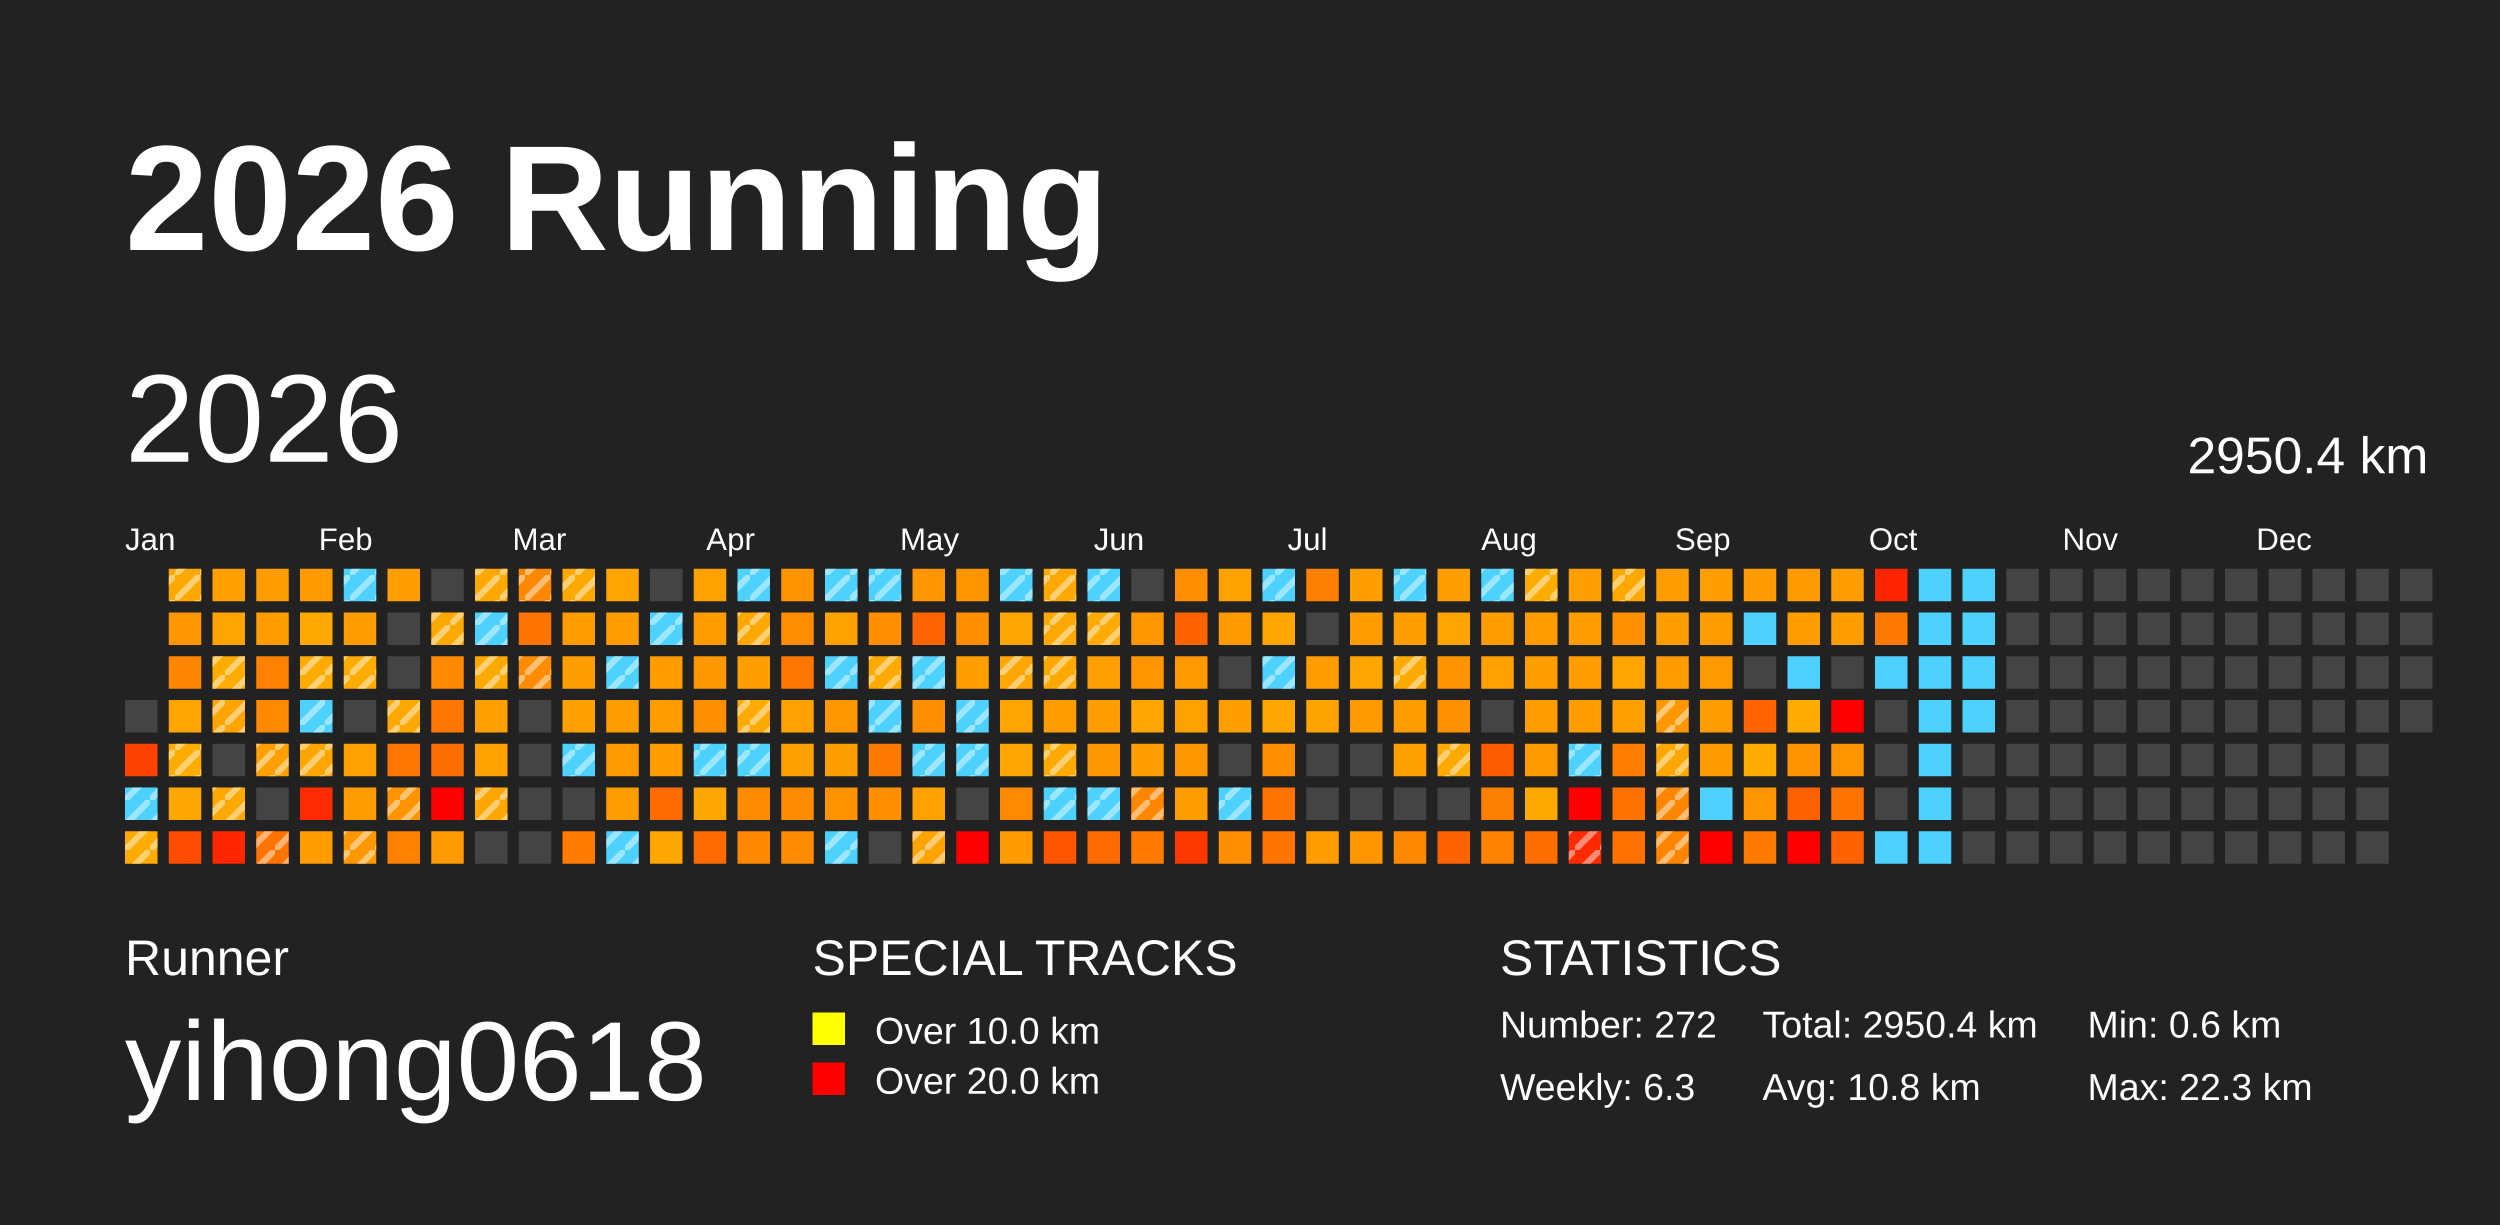
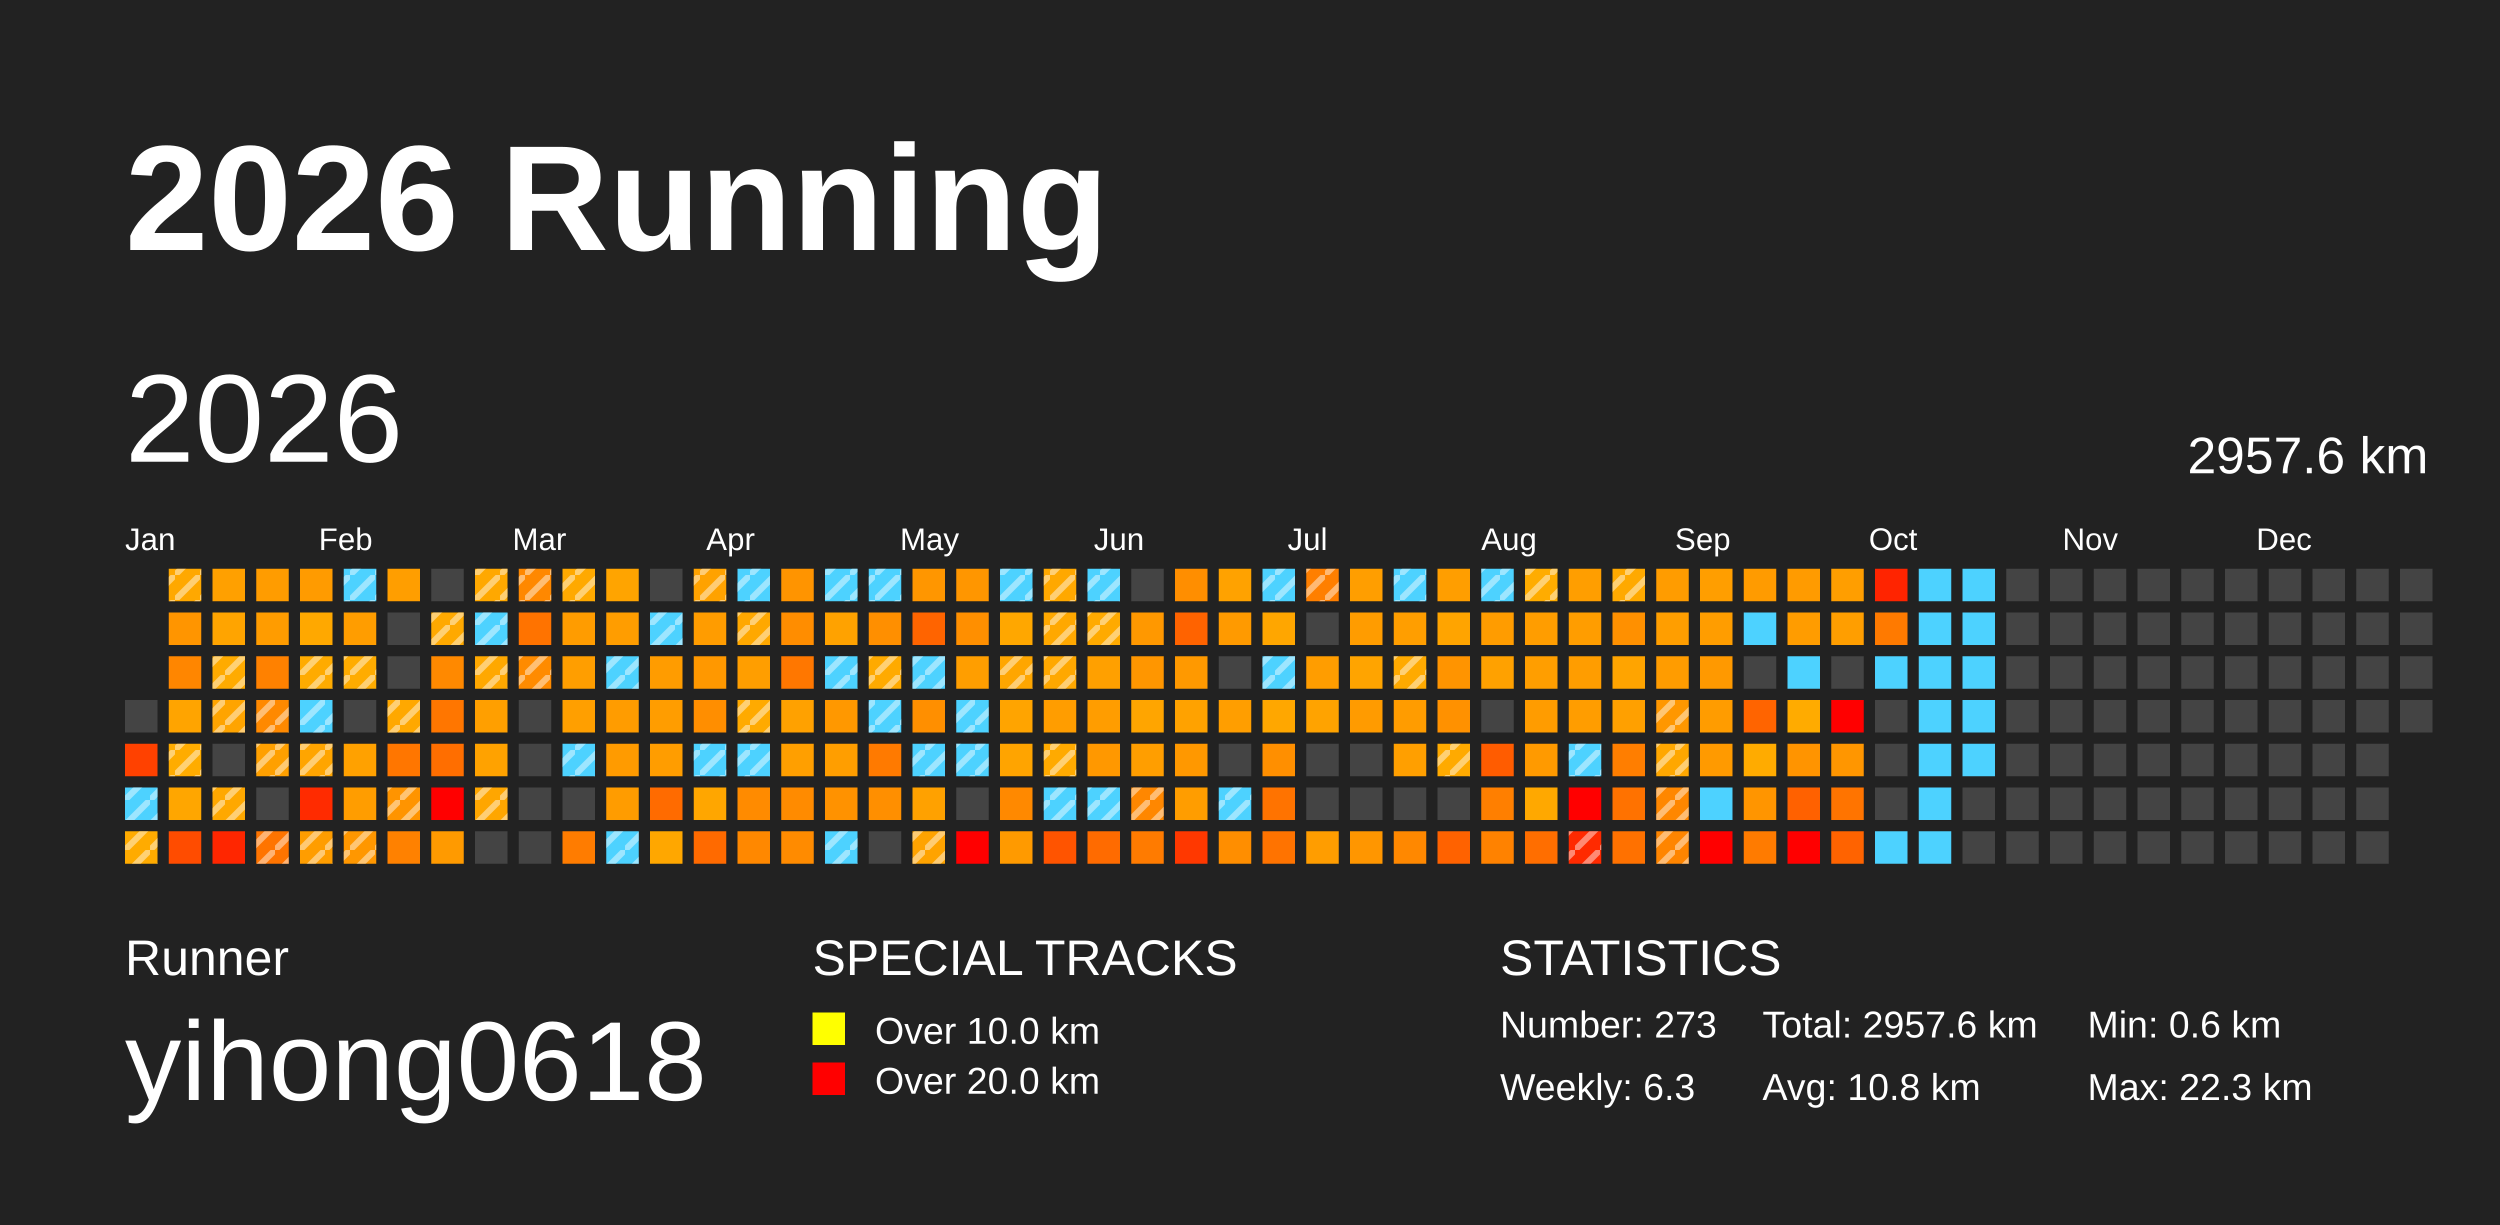
<svg xmlns="http://www.w3.org/2000/svg" baseProfile="full" height="98mm" version="1.1" viewBox="0,0,200,98" width="200mm">
  <defs>
    <pattern height="2" id="indoor-stripe" patternUnits="userSpaceOnUse" width="2">
      <line stroke="white" stroke-opacity="0.45" stroke-width="0.5" x1="0" x2="2" y1="2" y2="0" />
    </pattern>
  </defs>
  <rect fill="#222222" height="98" width="200" x="0" y="0" />
  <text fill="#FFFFFF" style="font-size:12px; font-family:Arial; font-weight:bold;" x="10" y="20">2026 Running</text>
  <text fill="#FFFFFF" style="font-size:4px; font-family:Arial" x="10" y="78">Runner</text>
  <text fill="#FFFFFF" style="font-size:9px; font-family:Arial" x="10" y="88">yihong0618</text>
  <text fill="#FFFFFF" style="font-size:4px; font-family:Arial" x="65" y="78">SPECIAL TRACKS</text>
  <rect fill="yellow" height="2.6" width="2.6" x="65" y="81" />
  <text fill="#FFFFFF" style="font-size:3px; font-family:Arial" x="70" y="83.5">Over 10.0 km</text>
  <rect fill="red" height="2.6" width="2.6" x="65" y="85" />
  <text fill="#FFFFFF" style="font-size:3px; font-family:Arial" x="70" y="87.5">Over 20.0 km</text>
  <text fill="#FFFFFF" style="font-size:4px; font-family:Arial" x="120" y="78">STATISTICS</text>
-   <text fill="#FFFFFF" style="font-size:3px; font-family:Arial" x="120" y="83">Number: 272</text>
+   <text fill="#FFFFFF" style="font-size:3px; font-family:Arial" x="120" y="83">Number: 273</text>
  <text fill="#FFFFFF" style="font-size:3px; font-family:Arial" x="120" y="88">Weekly: 6.3</text>
-   <text fill="#FFFFFF" style="font-size:3px; font-family:Arial" x="141" y="83">Total: 2950.4 km</text>
+   <text fill="#FFFFFF" style="font-size:3px; font-family:Arial" x="141" y="83">Total: 2957.6 km</text>
  <text fill="#FFFFFF" style="font-size:3px; font-family:Arial" x="141" y="88">Avg: 10.8 km</text>
  <text fill="#FFFFFF" style="font-size:3px; font-family:Arial" x="167" y="83">Min: 0.6 km</text>
  <text fill="#FFFFFF" style="font-size:3px; font-family:Arial" x="167" y="88">Max: 22.3 km</text>
  <text dominant-baseline="hanging" fill="#FFFFFF" style="font-size:10.0px; font-family:Arial;" x="10" y="30">2026</text>
-   <text dominant-baseline="hanging" fill="#FFFFFF" style="font-size:4.125px; font-family:Arial;" x="175" y="35">2950.4 km</text>
+   <text dominant-baseline="hanging" fill="#FFFFFF" style="font-size:4.125px; font-family:Arial;" x="175" y="35">2957.6 km</text>
  <text fill="#FFFFFF" style="font-size:2.5px; font-family:Arial" x="10.0" y="44">Jan</text>
  <text fill="#FFFFFF" style="font-size:2.5px; font-family:Arial" x="25.5" y="44">Feb</text>
  <text fill="#FFFFFF" style="font-size:2.5px; font-family:Arial" x="41.0" y="44">Mar</text>
  <text fill="#FFFFFF" style="font-size:2.5px; font-family:Arial" x="56.5" y="44">Apr</text>
  <text fill="#FFFFFF" style="font-size:2.5px; font-family:Arial" x="72.0" y="44">May</text>
  <text fill="#FFFFFF" style="font-size:2.5px; font-family:Arial" x="87.5" y="44">Jun</text>
  <text fill="#FFFFFF" style="font-size:2.5px; font-family:Arial" x="103.0" y="44">Jul</text>
  <text fill="#FFFFFF" style="font-size:2.5px; font-family:Arial" x="118.5" y="44">Aug</text>
  <text fill="#FFFFFF" style="font-size:2.5px; font-family:Arial" x="134.0" y="44">Sep</text>
  <text fill="#FFFFFF" style="font-size:2.5px; font-family:Arial" x="149.5" y="44">Oct</text>
  <text fill="#FFFFFF" style="font-size:2.5px; font-family:Arial" x="165.0" y="44">Nov</text>
  <text fill="#FFFFFF" style="font-size:2.5px; font-family:Arial" x="180.5" y="44">Dec</text>
  <rect fill="#444444" height="2.6" width="2.6" x="10.0" y="56.0" />
  <rect fill="#ff4100" height="2.6" width="2.6" x="10.0" y="59.5" />
  <rect fill="#4dd2ff" height="2.6" width="2.6" x="10.0" y="63.0" />
  <rect fill="url(#indoor-stripe)" height="2.6" style="pointer-events: none;" width="2.6" x="10.0" y="63.0" />
  <rect fill="#ffab00" height="2.6" width="2.6" x="10.0" y="66.5" />
  <rect fill="url(#indoor-stripe)" height="2.6" style="pointer-events: none;" width="2.6" x="10.0" y="66.5" />
  <rect fill="#ffa800" height="2.6" width="2.6" x="13.5" y="45.5" />
  <rect fill="url(#indoor-stripe)" height="2.6" style="pointer-events: none;" width="2.6" x="13.5" y="45.5" />
  <rect fill="#ff9500" height="2.6" width="2.6" x="13.5" y="49.0" />
  <rect fill="#ff8600" height="2.6" width="2.6" x="13.5" y="52.5" />
  <rect fill="#ffa400" height="2.6" width="2.6" x="13.5" y="56.0" />
  <rect fill="#ffac00" height="2.6" width="2.6" x="13.5" y="59.5" />
  <rect fill="url(#indoor-stripe)" height="2.6" style="pointer-events: none;" width="2.6" x="13.5" y="59.5" />
  <rect fill="#ffa600" height="2.6" width="2.6" x="13.5" y="63.0" />
  <rect fill="#ff4c00" height="2.6" width="2.6" x="13.5" y="66.5" />
  <rect fill="#ffa000" height="2.6" width="2.6" x="17.0" y="45.5" />
  <rect fill="#ffa400" height="2.6" width="2.6" x="17.0" y="49.0" />
  <rect fill="#ffab00" height="2.6" width="2.6" x="17.0" y="52.5" />
  <rect fill="url(#indoor-stripe)" height="2.6" style="pointer-events: none;" width="2.6" x="17.0" y="52.5" />
  <rect fill="#ffa400" height="2.6" width="2.6" x="17.0" y="56.0" />
  <rect fill="url(#indoor-stripe)" height="2.6" style="pointer-events: none;" width="2.6" x="17.0" y="56.0" />
  <rect fill="#444444" height="2.6" width="2.6" x="17.0" y="59.5" />
  <rect fill="#ffa800" height="2.6" width="2.6" x="17.0" y="63.0" />
  <rect fill="url(#indoor-stripe)" height="2.6" style="pointer-events: none;" width="2.6" x="17.0" y="63.0" />
  <rect fill="#ff2600" height="2.6" width="2.6" x="17.0" y="66.5" />
  <rect fill="#ff9c00" height="2.6" width="2.6" x="20.5" y="45.5" />
  <rect fill="#ff9c00" height="2.6" width="2.6" x="20.5" y="49.0" />
  <rect fill="#ff8100" height="2.6" width="2.6" x="20.5" y="52.5" />
  <rect fill="#ff8900" height="2.6" width="2.6" x="20.5" y="56.0" />
+   <rect fill="url(#indoor-stripe)" height="2.6" style="pointer-events: none;" width="2.6" x="20.5" y="56.0" />
  <rect fill="#ffa000" height="2.6" width="2.6" x="20.5" y="59.5" />
  <rect fill="url(#indoor-stripe)" height="2.6" style="pointer-events: none;" width="2.6" x="20.5" y="59.5" />
  <rect fill="#444444" height="2.6" width="2.6" x="20.5" y="63.0" />
  <rect fill="#ff7400" height="2.6" width="2.6" x="20.5" y="66.5" />
  <rect fill="url(#indoor-stripe)" height="2.6" style="pointer-events: none;" width="2.6" x="20.5" y="66.5" />
  <rect fill="#ff9b00" height="2.6" width="2.6" x="24.0" y="45.5" />
  <rect fill="#ffa800" height="2.6" width="2.6" x="24.0" y="49.0" />
  <rect fill="#ffab00" height="2.6" width="2.6" x="24.0" y="52.5" />
  <rect fill="url(#indoor-stripe)" height="2.6" style="pointer-events: none;" width="2.6" x="24.0" y="52.5" />
  <rect fill="#4dd2ff" height="2.6" width="2.6" x="24.0" y="56.0" />
  <rect fill="url(#indoor-stripe)" height="2.6" style="pointer-events: none;" width="2.6" x="24.0" y="56.0" />
  <rect fill="#ffa500" height="2.6" width="2.6" x="24.0" y="59.5" />
  <rect fill="url(#indoor-stripe)" height="2.6" style="pointer-events: none;" width="2.6" x="24.0" y="59.5" />
  <rect fill="#ff2b00" height="2.6" width="2.6" x="24.0" y="63.0" />
  <rect fill="#ff9d00" height="2.6" width="2.6" x="24.0" y="66.5" />
+   <rect fill="url(#indoor-stripe)" height="2.6" style="pointer-events: none;" width="2.6" x="24.0" y="66.5" />
  <rect fill="#4dd2ff" height="2.6" width="2.6" x="27.5" y="45.5" />
  <rect fill="url(#indoor-stripe)" height="2.6" style="pointer-events: none;" width="2.6" x="27.5" y="45.5" />
  <rect fill="#ff9d00" height="2.6" width="2.6" x="27.5" y="49.0" />
  <rect fill="#ffac00" height="2.6" width="2.6" x="27.5" y="52.5" />
  <rect fill="url(#indoor-stripe)" height="2.6" style="pointer-events: none;" width="2.6" x="27.5" y="52.5" />
  <rect fill="#444444" height="2.6" width="2.6" x="27.5" y="56.0" />
  <rect fill="#ffa100" height="2.6" width="2.6" x="27.5" y="59.5" />
  <rect fill="#ff9d00" height="2.6" width="2.6" x="27.5" y="63.0" />
  <rect fill="#ff9700" height="2.6" width="2.6" x="27.5" y="66.5" />
  <rect fill="url(#indoor-stripe)" height="2.6" style="pointer-events: none;" width="2.6" x="27.5" y="66.5" />
  <rect fill="#ff9e00" height="2.6" width="2.6" x="31.0" y="45.5" />
  <rect fill="#444444" height="2.6" width="2.6" x="31.0" y="49.0" />
  <rect fill="#444444" height="2.6" width="2.6" x="31.0" y="52.5" />
  <rect fill="#ffa800" height="2.6" width="2.6" x="31.0" y="56.0" />
  <rect fill="url(#indoor-stripe)" height="2.6" style="pointer-events: none;" width="2.6" x="31.0" y="56.0" />
  <rect fill="#ff7600" height="2.6" width="2.6" x="31.0" y="59.5" />
  <rect fill="#ff9400" height="2.6" width="2.6" x="31.0" y="63.0" />
  <rect fill="url(#indoor-stripe)" height="2.6" style="pointer-events: none;" width="2.6" x="31.0" y="63.0" />
  <rect fill="#ff8100" height="2.6" width="2.6" x="31.0" y="66.5" />
  <rect fill="#444444" height="2.6" width="2.6" x="34.5" y="45.5" />
  <rect fill="#ffa900" height="2.6" width="2.6" x="34.5" y="49.0" />
  <rect fill="url(#indoor-stripe)" height="2.6" style="pointer-events: none;" width="2.6" x="34.5" y="49.0" />
  <rect fill="#ff8900" height="2.6" width="2.6" x="34.5" y="52.5" />
  <rect fill="#ff7600" height="2.6" width="2.6" x="34.5" y="56.0" />
  <rect fill="#ff6e00" height="2.6" width="2.6" x="34.5" y="59.5" />
  <rect fill="red" height="2.6" width="2.6" x="34.5" y="63.0" />
  <rect fill="#ff9a00" height="2.6" width="2.6" x="34.5" y="66.5" />
  <rect fill="#ffa800" height="2.6" width="2.6" x="38.0" y="45.5" />
  <rect fill="url(#indoor-stripe)" height="2.6" style="pointer-events: none;" width="2.6" x="38.0" y="45.5" />
  <rect fill="#4dd2ff" height="2.6" width="2.6" x="38.0" y="49.0" />
  <rect fill="url(#indoor-stripe)" height="2.6" style="pointer-events: none;" width="2.6" x="38.0" y="49.0" />
  <rect fill="#ffa800" height="2.6" width="2.6" x="38.0" y="52.5" />
  <rect fill="url(#indoor-stripe)" height="2.6" style="pointer-events: none;" width="2.6" x="38.0" y="52.5" />
  <rect fill="#ff9f00" height="2.6" width="2.6" x="38.0" y="56.0" />
  <rect fill="#ffa200" height="2.6" width="2.6" x="38.0" y="59.5" />
  <rect fill="#ffa600" height="2.6" width="2.6" x="38.0" y="63.0" />
  <rect fill="url(#indoor-stripe)" height="2.6" style="pointer-events: none;" width="2.6" x="38.0" y="63.0" />
  <rect fill="#444444" height="2.6" width="2.6" x="38.0" y="66.5" />
  <rect fill="#ff8800" height="2.6" width="2.6" x="41.5" y="45.5" />
  <rect fill="url(#indoor-stripe)" height="2.6" style="pointer-events: none;" width="2.6" x="41.5" y="45.5" />
  <rect fill="#ff7300" height="2.6" width="2.6" x="41.5" y="49.0" />
  <rect fill="#ff8b00" height="2.6" width="2.6" x="41.5" y="52.5" />
  <rect fill="url(#indoor-stripe)" height="2.6" style="pointer-events: none;" width="2.6" x="41.5" y="52.5" />
  <rect fill="#444444" height="2.6" width="2.6" x="41.5" y="56.0" />
  <rect fill="#444444" height="2.6" width="2.6" x="41.5" y="59.5" />
  <rect fill="#444444" height="2.6" width="2.6" x="41.5" y="63.0" />
  <rect fill="#444444" height="2.6" width="2.6" x="41.5" y="66.5" />
  <rect fill="#ffa900" height="2.6" width="2.6" x="45.0" y="45.5" />
  <rect fill="url(#indoor-stripe)" height="2.6" style="pointer-events: none;" width="2.6" x="45.0" y="45.5" />
  <rect fill="#ff9c00" height="2.6" width="2.6" x="45.0" y="49.0" />
  <rect fill="#ff9e00" height="2.6" width="2.6" x="45.0" y="52.5" />
  <rect fill="#ff9f00" height="2.6" width="2.6" x="45.0" y="56.0" />
  <rect fill="#4dd2ff" height="2.6" width="2.6" x="45.0" y="59.5" />
  <rect fill="url(#indoor-stripe)" height="2.6" style="pointer-events: none;" width="2.6" x="45.0" y="59.5" />
  <rect fill="#444444" height="2.6" width="2.6" x="45.0" y="63.0" />
  <rect fill="#ff7c00" height="2.6" width="2.6" x="45.0" y="66.5" />
  <rect fill="#ffa400" height="2.6" width="2.6" x="48.5" y="45.5" />
  <rect fill="#ff9d00" height="2.6" width="2.6" x="48.5" y="49.0" />
  <rect fill="#4dd2ff" height="2.6" width="2.6" x="48.5" y="52.5" />
  <rect fill="url(#indoor-stripe)" height="2.6" style="pointer-events: none;" width="2.6" x="48.5" y="52.5" />
  <rect fill="#ff9c00" height="2.6" width="2.6" x="48.5" y="56.0" />
  <rect fill="#ff9b00" height="2.6" width="2.6" x="48.5" y="59.5" />
  <rect fill="#ff9c00" height="2.6" width="2.6" x="48.5" y="63.0" />
  <rect fill="#4dd2ff" height="2.6" width="2.6" x="48.5" y="66.5" />
  <rect fill="url(#indoor-stripe)" height="2.6" style="pointer-events: none;" width="2.6" x="48.5" y="66.5" />
  <rect fill="#444444" height="2.6" width="2.6" x="52.0" y="45.5" />
  <rect fill="#4dd2ff" height="2.6" width="2.6" x="52.0" y="49.0" />
  <rect fill="url(#indoor-stripe)" height="2.6" style="pointer-events: none;" width="2.6" x="52.0" y="49.0" />
  <rect fill="#ff9c00" height="2.6" width="2.6" x="52.0" y="52.5" />
  <rect fill="#ff9d00" height="2.6" width="2.6" x="52.0" y="56.0" />
  <rect fill="#ff9d00" height="2.6" width="2.6" x="52.0" y="59.5" />
  <rect fill="#ff6b00" height="2.6" width="2.6" x="52.0" y="63.0" />
  <rect fill="#ffa700" height="2.6" width="2.6" x="52.0" y="66.5" />
  <rect fill="#ffa200" height="2.6" width="2.6" x="55.5" y="45.5" />
+   <rect fill="url(#indoor-stripe)" height="2.6" style="pointer-events: none;" width="2.6" x="55.5" y="45.5" />
  <rect fill="#ff9c00" height="2.6" width="2.6" x="55.5" y="49.0" />
  <rect fill="#ff9800" height="2.6" width="2.6" x="55.5" y="52.5" />
  <rect fill="#ff8e00" height="2.6" width="2.6" x="55.5" y="56.0" />
  <rect fill="#4dd2ff" height="2.6" width="2.6" x="55.5" y="59.5" />
  <rect fill="url(#indoor-stripe)" height="2.6" style="pointer-events: none;" width="2.6" x="55.5" y="59.5" />
  <rect fill="#ffa600" height="2.6" width="2.6" x="55.5" y="63.0" />
  <rect fill="#ff6a00" height="2.6" width="2.6" x="55.5" y="66.5" />
  <rect fill="#4dd2ff" height="2.6" width="2.6" x="59.0" y="45.5" />
  <rect fill="url(#indoor-stripe)" height="2.6" style="pointer-events: none;" width="2.6" x="59.0" y="45.5" />
  <rect fill="#ffa800" height="2.6" width="2.6" x="59.0" y="49.0" />
  <rect fill="url(#indoor-stripe)" height="2.6" style="pointer-events: none;" width="2.6" x="59.0" y="49.0" />
  <rect fill="#ff9e00" height="2.6" width="2.6" x="59.0" y="52.5" />
  <rect fill="#ffaa00" height="2.6" width="2.6" x="59.0" y="56.0" />
  <rect fill="url(#indoor-stripe)" height="2.6" style="pointer-events: none;" width="2.6" x="59.0" y="56.0" />
  <rect fill="#4dd2ff" height="2.6" width="2.6" x="59.0" y="59.5" />
  <rect fill="url(#indoor-stripe)" height="2.6" style="pointer-events: none;" width="2.6" x="59.0" y="59.5" />
  <rect fill="#ff8b00" height="2.6" width="2.6" x="59.0" y="63.0" />
  <rect fill="#ff8800" height="2.6" width="2.6" x="59.0" y="66.5" />
  <rect fill="#ff9400" height="2.6" width="2.6" x="62.5" y="45.5" />
  <rect fill="#ff8d00" height="2.6" width="2.6" x="62.5" y="49.0" />
  <rect fill="#ff7700" height="2.6" width="2.6" x="62.5" y="52.5" />
  <rect fill="#ffa100" height="2.6" width="2.6" x="62.5" y="56.0" />
  <rect fill="#ff9f00" height="2.6" width="2.6" x="62.5" y="59.5" />
  <rect fill="#ff8b00" height="2.6" width="2.6" x="62.5" y="63.0" />
  <rect fill="#ff8b00" height="2.6" width="2.6" x="62.5" y="66.5" />
  <rect fill="#4dd2ff" height="2.6" width="2.6" x="66.0" y="45.5" />
  <rect fill="url(#indoor-stripe)" height="2.6" style="pointer-events: none;" width="2.6" x="66.0" y="45.5" />
  <rect fill="#ffa200" height="2.6" width="2.6" x="66.0" y="49.0" />
  <rect fill="#4dd2ff" height="2.6" width="2.6" x="66.0" y="52.5" />
  <rect fill="url(#indoor-stripe)" height="2.6" style="pointer-events: none;" width="2.6" x="66.0" y="52.5" />
  <rect fill="#ff9800" height="2.6" width="2.6" x="66.0" y="56.0" />
  <rect fill="#ff9e00" height="2.6" width="2.6" x="66.0" y="59.5" />
  <rect fill="#ff9200" height="2.6" width="2.6" x="66.0" y="63.0" />
  <rect fill="#4dd2ff" height="2.6" width="2.6" x="66.0" y="66.5" />
  <rect fill="url(#indoor-stripe)" height="2.6" style="pointer-events: none;" width="2.6" x="66.0" y="66.5" />
  <rect fill="#4dd2ff" height="2.6" width="2.6" x="69.5" y="45.5" />
  <rect fill="url(#indoor-stripe)" height="2.6" style="pointer-events: none;" width="2.6" x="69.5" y="45.5" />
  <rect fill="#ff8f00" height="2.6" width="2.6" x="69.5" y="49.0" />
  <rect fill="#ffaa00" height="2.6" width="2.6" x="69.5" y="52.5" />
  <rect fill="url(#indoor-stripe)" height="2.6" style="pointer-events: none;" width="2.6" x="69.5" y="52.5" />
  <rect fill="#4dd2ff" height="2.6" width="2.6" x="69.5" y="56.0" />
  <rect fill="url(#indoor-stripe)" height="2.6" style="pointer-events: none;" width="2.6" x="69.5" y="56.0" />
  <rect fill="#ff7a00" height="2.6" width="2.6" x="69.5" y="59.5" />
  <rect fill="#ff8f00" height="2.6" width="2.6" x="69.5" y="63.0" />
  <rect fill="#444444" height="2.6" width="2.6" x="69.5" y="66.5" />
  <rect fill="#ff9600" height="2.6" width="2.6" x="73.0" y="45.5" />
  <rect fill="#ff6400" height="2.6" width="2.6" x="73.0" y="49.0" />
  <rect fill="#4dd2ff" height="2.6" width="2.6" x="73.0" y="52.5" />
  <rect fill="url(#indoor-stripe)" height="2.6" style="pointer-events: none;" width="2.6" x="73.0" y="52.5" />
  <rect fill="#ff8f00" height="2.6" width="2.6" x="73.0" y="56.0" />
  <rect fill="#4dd2ff" height="2.6" width="2.6" x="73.0" y="59.5" />
  <rect fill="url(#indoor-stripe)" height="2.6" style="pointer-events: none;" width="2.6" x="73.0" y="59.5" />
  <rect fill="#ffa100" height="2.6" width="2.6" x="73.0" y="63.0" />
  <rect fill="#ffa300" height="2.6" width="2.6" x="73.0" y="66.5" />
  <rect fill="url(#indoor-stripe)" height="2.6" style="pointer-events: none;" width="2.6" x="73.0" y="66.5" />
  <rect fill="#ff9600" height="2.6" width="2.6" x="76.5" y="45.5" />
  <rect fill="#ff8f00" height="2.6" width="2.6" x="76.5" y="49.0" />
  <rect fill="#ff9e00" height="2.6" width="2.6" x="76.5" y="52.5" />
  <rect fill="#4dd2ff" height="2.6" width="2.6" x="76.5" y="56.0" />
  <rect fill="url(#indoor-stripe)" height="2.6" style="pointer-events: none;" width="2.6" x="76.5" y="56.0" />
  <rect fill="#4dd2ff" height="2.6" width="2.6" x="76.5" y="59.5" />
  <rect fill="url(#indoor-stripe)" height="2.6" style="pointer-events: none;" width="2.6" x="76.5" y="59.5" />
  <rect fill="#444444" height="2.6" width="2.6" x="76.5" y="63.0" />
  <rect fill="red" height="2.6" width="2.6" x="76.5" y="66.5" />
  <rect fill="#4dd2ff" height="2.6" width="2.6" x="80.0" y="45.5" />
  <rect fill="url(#indoor-stripe)" height="2.6" style="pointer-events: none;" width="2.6" x="80.0" y="45.5" />
  <rect fill="#ffa700" height="2.6" width="2.6" x="80.0" y="49.0" />
  <rect fill="#ffa600" height="2.6" width="2.6" x="80.0" y="52.5" />
  <rect fill="url(#indoor-stripe)" height="2.6" style="pointer-events: none;" width="2.6" x="80.0" y="52.5" />
  <rect fill="#ffa400" height="2.6" width="2.6" x="80.0" y="56.0" />
  <rect fill="#ffa400" height="2.6" width="2.6" x="80.0" y="59.5" />
  <rect fill="#ff8900" height="2.6" width="2.6" x="80.0" y="63.0" />
  <rect fill="#ff9a00" height="2.6" width="2.6" x="80.0" y="66.5" />
  <rect fill="#ffa800" height="2.6" width="2.6" x="83.5" y="45.5" />
  <rect fill="url(#indoor-stripe)" height="2.6" style="pointer-events: none;" width="2.6" x="83.5" y="45.5" />
  <rect fill="#ffa800" height="2.6" width="2.6" x="83.5" y="49.0" />
  <rect fill="url(#indoor-stripe)" height="2.6" style="pointer-events: none;" width="2.6" x="83.5" y="49.0" />
  <rect fill="#ffa800" height="2.6" width="2.6" x="83.5" y="52.5" />
  <rect fill="url(#indoor-stripe)" height="2.6" style="pointer-events: none;" width="2.6" x="83.5" y="52.5" />
  <rect fill="#ff9d00" height="2.6" width="2.6" x="83.5" y="56.0" />
  <rect fill="#ffaa00" height="2.6" width="2.6" x="83.5" y="59.5" />
  <rect fill="url(#indoor-stripe)" height="2.6" style="pointer-events: none;" width="2.6" x="83.5" y="59.5" />
  <rect fill="#4dd2ff" height="2.6" width="2.6" x="83.5" y="63.0" />
  <rect fill="url(#indoor-stripe)" height="2.6" style="pointer-events: none;" width="2.6" x="83.5" y="63.0" />
  <rect fill="#ff5400" height="2.6" width="2.6" x="83.5" y="66.5" />
  <rect fill="#4dd2ff" height="2.6" width="2.6" x="87.0" y="45.5" />
  <rect fill="url(#indoor-stripe)" height="2.6" style="pointer-events: none;" width="2.6" x="87.0" y="45.5" />
  <rect fill="#ffaa00" height="2.6" width="2.6" x="87.0" y="49.0" />
  <rect fill="url(#indoor-stripe)" height="2.6" style="pointer-events: none;" width="2.6" x="87.0" y="49.0" />
  <rect fill="#ffa000" height="2.6" width="2.6" x="87.0" y="52.5" />
  <rect fill="#ff9d00" height="2.6" width="2.6" x="87.0" y="56.0" />
  <rect fill="#ff9800" height="2.6" width="2.6" x="87.0" y="59.5" />
  <rect fill="#4dd2ff" height="2.6" width="2.6" x="87.0" y="63.0" />
  <rect fill="url(#indoor-stripe)" height="2.6" style="pointer-events: none;" width="2.6" x="87.0" y="63.0" />
  <rect fill="#ff6b00" height="2.6" width="2.6" x="87.0" y="66.5" />
  <rect fill="#444444" height="2.6" width="2.6" x="90.5" y="45.5" />
  <rect fill="#ff9800" height="2.6" width="2.6" x="90.5" y="49.0" />
  <rect fill="#ff9600" height="2.6" width="2.6" x="90.5" y="52.5" />
  <rect fill="#ffa500" height="2.6" width="2.6" x="90.5" y="56.0" />
  <rect fill="#ff9e00" height="2.6" width="2.6" x="90.5" y="59.5" />
  <rect fill="#ff8700" height="2.6" width="2.6" x="90.5" y="63.0" />
  <rect fill="url(#indoor-stripe)" height="2.6" style="pointer-events: none;" width="2.6" x="90.5" y="63.0" />
  <rect fill="#ff7b00" height="2.6" width="2.6" x="90.5" y="66.5" />
  <rect fill="#ff8e00" height="2.6" width="2.6" x="94.0" y="45.5" />
  <rect fill="#ff6300" height="2.6" width="2.6" x="94.0" y="49.0" />
  <rect fill="#ff9900" height="2.6" width="2.6" x="94.0" y="52.5" />
  <rect fill="#ffa200" height="2.6" width="2.6" x="94.0" y="56.0" />
  <rect fill="#ff9800" height="2.6" width="2.6" x="94.0" y="59.5" />
  <rect fill="#ff9d00" height="2.6" width="2.6" x="94.0" y="63.0" />
  <rect fill="#ff3800" height="2.6" width="2.6" x="94.0" y="66.5" />
  <rect fill="#ffa200" height="2.6" width="2.6" x="97.5" y="45.5" />
  <rect fill="#ff9a00" height="2.6" width="2.6" x="97.5" y="49.0" />
  <rect fill="#444444" height="2.6" width="2.6" x="97.5" y="52.5" />
  <rect fill="#ff9e00" height="2.6" width="2.6" x="97.5" y="56.0" />
  <rect fill="#444444" height="2.6" width="2.6" x="97.5" y="59.5" />
  <rect fill="#4dd2ff" height="2.6" width="2.6" x="97.5" y="63.0" />
  <rect fill="url(#indoor-stripe)" height="2.6" style="pointer-events: none;" width="2.6" x="97.5" y="63.0" />
  <rect fill="#ff8e00" height="2.6" width="2.6" x="97.5" y="66.5" />
  <rect fill="#4dd2ff" height="2.6" width="2.6" x="101.0" y="45.5" />
  <rect fill="url(#indoor-stripe)" height="2.6" style="pointer-events: none;" width="2.6" x="101.0" y="45.5" />
  <rect fill="#ffa600" height="2.6" width="2.6" x="101.0" y="49.0" />
  <rect fill="#4dd2ff" height="2.6" width="2.6" x="101.0" y="52.5" />
  <rect fill="url(#indoor-stripe)" height="2.6" style="pointer-events: none;" width="2.6" x="101.0" y="52.5" />
  <rect fill="#ffa700" height="2.6" width="2.6" x="101.0" y="56.0" />
  <rect fill="#ff8f00" height="2.6" width="2.6" x="101.0" y="59.5" />
  <rect fill="#ff7300" height="2.6" width="2.6" x="101.0" y="63.0" />
  <rect fill="#ff7300" height="2.6" width="2.6" x="101.0" y="66.5" />
  <rect fill="#ff7f00" height="2.6" width="2.6" x="104.5" y="45.5" />
+   <rect fill="url(#indoor-stripe)" height="2.6" style="pointer-events: none;" width="2.6" x="104.5" y="45.5" />
  <rect fill="#444444" height="2.6" width="2.6" x="104.5" y="49.0" />
  <rect fill="#ff9d00" height="2.6" width="2.6" x="104.5" y="52.5" />
  <rect fill="#ffa300" height="2.6" width="2.6" x="104.5" y="56.0" />
  <rect fill="#444444" height="2.6" width="2.6" x="104.5" y="59.5" />
  <rect fill="#444444" height="2.6" width="2.6" x="104.5" y="63.0" />
  <rect fill="#ff9d00" height="2.6" width="2.6" x="104.5" y="66.5" />
  <rect fill="#ff9e00" height="2.6" width="2.6" x="108.0" y="45.5" />
  <rect fill="#ff9c00" height="2.6" width="2.6" x="108.0" y="49.0" />
  <rect fill="#ffa400" height="2.6" width="2.6" x="108.0" y="52.5" />
  <rect fill="#ff9b00" height="2.6" width="2.6" x="108.0" y="56.0" />
  <rect fill="#444444" height="2.6" width="2.6" x="108.0" y="59.5" />
  <rect fill="#444444" height="2.6" width="2.6" x="108.0" y="63.0" />
  <rect fill="#ff9600" height="2.6" width="2.6" x="108.0" y="66.5" />
  <rect fill="#4dd2ff" height="2.6" width="2.6" x="111.5" y="45.5" />
  <rect fill="url(#indoor-stripe)" height="2.6" style="pointer-events: none;" width="2.6" x="111.5" y="45.5" />
  <rect fill="#ff9e00" height="2.6" width="2.6" x="111.5" y="49.0" />
  <rect fill="#ffaa00" height="2.6" width="2.6" x="111.5" y="52.5" />
  <rect fill="url(#indoor-stripe)" height="2.6" style="pointer-events: none;" width="2.6" x="111.5" y="52.5" />
  <rect fill="#ff9c00" height="2.6" width="2.6" x="111.5" y="56.0" />
  <rect fill="#ff9f00" height="2.6" width="2.6" x="111.5" y="59.5" />
  <rect fill="#444444" height="2.6" width="2.6" x="111.5" y="63.0" />
  <rect fill="#ff8800" height="2.6" width="2.6" x="111.5" y="66.5" />
  <rect fill="#ff9e00" height="2.6" width="2.6" x="115.0" y="45.5" />
  <rect fill="#ffa400" height="2.6" width="2.6" x="115.0" y="49.0" />
  <rect fill="#ff9400" height="2.6" width="2.6" x="115.0" y="52.5" />
  <rect fill="#ff9100" height="2.6" width="2.6" x="115.0" y="56.0" />
  <rect fill="#ffaa00" height="2.6" width="2.6" x="115.0" y="59.5" />
  <rect fill="url(#indoor-stripe)" height="2.6" style="pointer-events: none;" width="2.6" x="115.0" y="59.5" />
  <rect fill="#444444" height="2.6" width="2.6" x="115.0" y="63.0" />
  <rect fill="#ff6200" height="2.6" width="2.6" x="115.0" y="66.5" />
  <rect fill="#4dd2ff" height="2.6" width="2.6" x="118.5" y="45.5" />
  <rect fill="url(#indoor-stripe)" height="2.6" style="pointer-events: none;" width="2.6" x="118.5" y="45.5" />
  <rect fill="#ff9c00" height="2.6" width="2.6" x="118.5" y="49.0" />
  <rect fill="#ffa100" height="2.6" width="2.6" x="118.5" y="52.5" />
  <rect fill="#444444" height="2.6" width="2.6" x="118.5" y="56.0" />
  <rect fill="#ff5c00" height="2.6" width="2.6" x="118.5" y="59.5" />
  <rect fill="#ff7f00" height="2.6" width="2.6" x="118.5" y="63.0" />
  <rect fill="#ff8200" height="2.6" width="2.6" x="118.5" y="66.5" />
  <rect fill="#ffac00" height="2.6" width="2.6" x="122.0" y="45.5" />
  <rect fill="url(#indoor-stripe)" height="2.6" style="pointer-events: none;" width="2.6" x="122.0" y="45.5" />
  <rect fill="#ff9d00" height="2.6" width="2.6" x="122.0" y="49.0" />
  <rect fill="#ff9e00" height="2.6" width="2.6" x="122.0" y="52.5" />
  <rect fill="#ff9c00" height="2.6" width="2.6" x="122.0" y="56.0" />
  <rect fill="#ff9a00" height="2.6" width="2.6" x="122.0" y="59.5" />
  <rect fill="#ffa800" height="2.6" width="2.6" x="122.0" y="63.0" />
  <rect fill="#ff6e00" height="2.6" width="2.6" x="122.0" y="66.5" />
  <rect fill="#ff9e00" height="2.6" width="2.6" x="125.5" y="45.5" />
  <rect fill="#ff9d00" height="2.6" width="2.6" x="125.5" y="49.0" />
  <rect fill="#ff9d00" height="2.6" width="2.6" x="125.5" y="52.5" />
  <rect fill="#ff9d00" height="2.6" width="2.6" x="125.5" y="56.0" />
  <rect fill="#4dd2ff" height="2.6" width="2.6" x="125.5" y="59.5" />
  <rect fill="url(#indoor-stripe)" height="2.6" style="pointer-events: none;" width="2.6" x="125.5" y="59.5" />
  <rect fill="red" height="2.6" width="2.6" x="125.5" y="63.0" />
  <rect fill="#ff2a00" height="2.6" width="2.6" x="125.5" y="66.5" />
  <rect fill="url(#indoor-stripe)" height="2.6" style="pointer-events: none;" width="2.6" x="125.5" y="66.5" />
  <rect fill="#ffa900" height="2.6" width="2.6" x="129.0" y="45.5" />
  <rect fill="url(#indoor-stripe)" height="2.6" style="pointer-events: none;" width="2.6" x="129.0" y="45.5" />
  <rect fill="#ff9000" height="2.6" width="2.6" x="129.0" y="49.0" />
  <rect fill="#ffa400" height="2.6" width="2.6" x="129.0" y="52.5" />
  <rect fill="#ffa000" height="2.6" width="2.6" x="129.0" y="56.0" />
  <rect fill="#ff7e00" height="2.6" width="2.6" x="129.0" y="59.5" />
  <rect fill="#ff7200" height="2.6" width="2.6" x="129.0" y="63.0" />
  <rect fill="#ff7100" height="2.6" width="2.6" x="129.0" y="66.5" />
  <rect fill="#ff9c00" height="2.6" width="2.6" x="132.5" y="45.5" />
  <rect fill="#ff9e00" height="2.6" width="2.6" x="132.5" y="49.0" />
  <rect fill="#ff9c00" height="2.6" width="2.6" x="132.5" y="52.5" />
  <rect fill="#ff9700" height="2.6" width="2.6" x="132.5" y="56.0" />
  <rect fill="url(#indoor-stripe)" height="2.6" style="pointer-events: none;" width="2.6" x="132.5" y="56.0" />
  <rect fill="#ffa700" height="2.6" width="2.6" x="132.5" y="59.5" />
  <rect fill="url(#indoor-stripe)" height="2.6" style="pointer-events: none;" width="2.6" x="132.5" y="59.5" />
  <rect fill="#ff8700" height="2.6" width="2.6" x="132.5" y="63.0" />
  <rect fill="url(#indoor-stripe)" height="2.6" style="pointer-events: none;" width="2.6" x="132.5" y="63.0" />
  <rect fill="#ff8500" height="2.6" width="2.6" x="132.5" y="66.5" />
  <rect fill="url(#indoor-stripe)" height="2.6" style="pointer-events: none;" width="2.6" x="132.5" y="66.5" />
  <rect fill="#ff9e00" height="2.6" width="2.6" x="136.0" y="45.5" />
  <rect fill="#ff9d00" height="2.6" width="2.6" x="136.0" y="49.0" />
  <rect fill="#ff9900" height="2.6" width="2.6" x="136.0" y="52.5" />
  <rect fill="#ff9c00" height="2.6" width="2.6" x="136.0" y="56.0" />
  <rect fill="#ff9a00" height="2.6" width="2.6" x="136.0" y="59.5" />
  <rect fill="#4dd2ff" height="2.6" width="2.6" x="136.0" y="63.0" />
  <rect fill="red" height="2.6" width="2.6" x="136.0" y="66.5" />
  <rect fill="#ff9b00" height="2.6" width="2.6" x="139.5" y="45.5" />
  <rect fill="#4dd2ff" height="2.6" width="2.6" x="139.5" y="49.0" />
  <rect fill="#444444" height="2.6" width="2.6" x="139.5" y="52.5" />
  <rect fill="#ff6400" height="2.6" width="2.6" x="139.5" y="56.0" />
  <rect fill="#ffab00" height="2.6" width="2.6" x="139.5" y="59.5" />
  <rect fill="#ff9500" height="2.6" width="2.6" x="139.5" y="63.0" />
  <rect fill="#ff7b00" height="2.6" width="2.6" x="139.5" y="66.5" />
  <rect fill="#ff9b00" height="2.6" width="2.6" x="143.0" y="45.5" />
  <rect fill="#ff9c00" height="2.6" width="2.6" x="143.0" y="49.0" />
  <rect fill="#4dd2ff" height="2.6" width="2.6" x="143.0" y="52.5" />
  <rect fill="#ffab00" height="2.6" width="2.6" x="143.0" y="56.0" />
  <rect fill="#ff9400" height="2.6" width="2.6" x="143.0" y="59.5" />
  <rect fill="#ff6100" height="2.6" width="2.6" x="143.0" y="63.0" />
  <rect fill="red" height="2.6" width="2.6" x="143.0" y="66.5" />
  <rect fill="#ff9e00" height="2.6" width="2.6" x="146.5" y="45.5" />
  <rect fill="#ff9e00" height="2.6" width="2.6" x="146.5" y="49.0" />
  <rect fill="#444444" height="2.6" width="2.6" x="146.5" y="52.5" />
  <rect fill="red" height="2.6" width="2.6" x="146.5" y="56.0" />
  <rect fill="#ff9600" height="2.6" width="2.6" x="146.5" y="59.5" />
  <rect fill="#ff7400" height="2.6" width="2.6" x="146.5" y="63.0" />
  <rect fill="#ff6300" height="2.6" width="2.6" x="146.5" y="66.5" />
  <rect fill="#ff2400" height="2.6" width="2.6" x="150.0" y="45.5" />
  <rect fill="#ff7a00" height="2.6" width="2.6" x="150.0" y="49.0" />
  <rect fill="#4dd2ff" height="2.6" width="2.6" x="150.0" y="52.5" />
  <rect fill="#444444" height="2.6" width="2.6" x="150.0" y="56.0" />
  <rect fill="#444444" height="2.6" width="2.6" x="150.0" y="59.5" />
  <rect fill="#444444" height="2.6" width="2.6" x="150.0" y="63.0" />
  <rect fill="#4dd2ff" height="2.6" width="2.6" x="150.0" y="66.5" />
  <rect fill="#4dd2ff" height="2.6" width="2.6" x="153.5" y="45.5" />
  <rect fill="#4dd2ff" height="2.6" width="2.6" x="153.5" y="49.0" />
  <rect fill="#4dd2ff" height="2.6" width="2.6" x="153.5" y="52.5" />
  <rect fill="#4dd2ff" height="2.6" width="2.6" x="153.5" y="56.0" />
  <rect fill="#4dd2ff" height="2.6" width="2.6" x="153.5" y="59.5" />
  <rect fill="#4dd2ff" height="2.6" width="2.6" x="153.5" y="63.0" />
  <rect fill="#4dd2ff" height="2.6" width="2.6" x="153.5" y="66.5" />
  <rect fill="#4dd2ff" height="2.6" width="2.6" x="157.0" y="45.5" />
  <rect fill="#4dd2ff" height="2.6" width="2.6" x="157.0" y="49.0" />
  <rect fill="#4dd2ff" height="2.6" width="2.6" x="157.0" y="52.5" />
  <rect fill="#4dd2ff" height="2.6" width="2.6" x="157.0" y="56.0" />
-   <rect fill="#444444" height="2.6" width="2.6" x="157.0" y="59.5" />
+   <rect fill="#4dd2ff" height="2.6" width="2.6" x="157.0" y="59.5" />
  <rect fill="#444444" height="2.6" width="2.6" x="157.0" y="63.0" />
  <rect fill="#444444" height="2.6" width="2.6" x="157.0" y="66.5" />
  <rect fill="#444444" height="2.6" width="2.6" x="160.5" y="45.5" />
  <rect fill="#444444" height="2.6" width="2.6" x="160.5" y="49.0" />
  <rect fill="#444444" height="2.6" width="2.6" x="160.5" y="52.5" />
  <rect fill="#444444" height="2.6" width="2.6" x="160.5" y="56.0" />
  <rect fill="#444444" height="2.6" width="2.6" x="160.5" y="59.5" />
  <rect fill="#444444" height="2.6" width="2.6" x="160.5" y="63.0" />
  <rect fill="#444444" height="2.6" width="2.6" x="160.5" y="66.5" />
  <rect fill="#444444" height="2.6" width="2.6" x="164.0" y="45.5" />
  <rect fill="#444444" height="2.6" width="2.6" x="164.0" y="49.0" />
  <rect fill="#444444" height="2.6" width="2.6" x="164.0" y="52.5" />
  <rect fill="#444444" height="2.6" width="2.6" x="164.0" y="56.0" />
  <rect fill="#444444" height="2.6" width="2.6" x="164.0" y="59.5" />
  <rect fill="#444444" height="2.6" width="2.6" x="164.0" y="63.0" />
  <rect fill="#444444" height="2.6" width="2.6" x="164.0" y="66.5" />
  <rect fill="#444444" height="2.6" width="2.6" x="167.5" y="45.5" />
  <rect fill="#444444" height="2.6" width="2.6" x="167.5" y="49.0" />
  <rect fill="#444444" height="2.6" width="2.6" x="167.5" y="52.5" />
  <rect fill="#444444" height="2.6" width="2.6" x="167.5" y="56.0" />
  <rect fill="#444444" height="2.6" width="2.6" x="167.5" y="59.5" />
  <rect fill="#444444" height="2.6" width="2.6" x="167.5" y="63.0" />
  <rect fill="#444444" height="2.6" width="2.6" x="167.5" y="66.5" />
  <rect fill="#444444" height="2.6" width="2.6" x="171.0" y="45.5" />
  <rect fill="#444444" height="2.6" width="2.6" x="171.0" y="49.0" />
  <rect fill="#444444" height="2.6" width="2.6" x="171.0" y="52.5" />
  <rect fill="#444444" height="2.6" width="2.6" x="171.0" y="56.0" />
  <rect fill="#444444" height="2.6" width="2.6" x="171.0" y="59.5" />
  <rect fill="#444444" height="2.6" width="2.6" x="171.0" y="63.0" />
  <rect fill="#444444" height="2.6" width="2.6" x="171.0" y="66.5" />
  <rect fill="#444444" height="2.6" width="2.6" x="174.5" y="45.5" />
  <rect fill="#444444" height="2.6" width="2.6" x="174.5" y="49.0" />
  <rect fill="#444444" height="2.6" width="2.6" x="174.5" y="52.5" />
  <rect fill="#444444" height="2.6" width="2.6" x="174.5" y="56.0" />
  <rect fill="#444444" height="2.6" width="2.6" x="174.5" y="59.5" />
  <rect fill="#444444" height="2.6" width="2.6" x="174.5" y="63.0" />
  <rect fill="#444444" height="2.6" width="2.6" x="174.5" y="66.5" />
  <rect fill="#444444" height="2.6" width="2.6" x="178.0" y="45.5" />
  <rect fill="#444444" height="2.6" width="2.6" x="178.0" y="49.0" />
  <rect fill="#444444" height="2.6" width="2.6" x="178.0" y="52.5" />
  <rect fill="#444444" height="2.6" width="2.6" x="178.0" y="56.0" />
  <rect fill="#444444" height="2.6" width="2.6" x="178.0" y="59.5" />
  <rect fill="#444444" height="2.6" width="2.6" x="178.0" y="63.0" />
  <rect fill="#444444" height="2.6" width="2.6" x="178.0" y="66.5" />
  <rect fill="#444444" height="2.6" width="2.6" x="181.5" y="45.5" />
  <rect fill="#444444" height="2.6" width="2.6" x="181.5" y="49.0" />
  <rect fill="#444444" height="2.6" width="2.6" x="181.5" y="52.5" />
  <rect fill="#444444" height="2.6" width="2.6" x="181.5" y="56.0" />
  <rect fill="#444444" height="2.6" width="2.6" x="181.5" y="59.5" />
  <rect fill="#444444" height="2.6" width="2.6" x="181.5" y="63.0" />
  <rect fill="#444444" height="2.6" width="2.6" x="181.5" y="66.5" />
  <rect fill="#444444" height="2.6" width="2.6" x="185.0" y="45.5" />
  <rect fill="#444444" height="2.6" width="2.6" x="185.0" y="49.0" />
  <rect fill="#444444" height="2.6" width="2.6" x="185.0" y="52.5" />
  <rect fill="#444444" height="2.6" width="2.6" x="185.0" y="56.0" />
  <rect fill="#444444" height="2.6" width="2.6" x="185.0" y="59.5" />
  <rect fill="#444444" height="2.6" width="2.6" x="185.0" y="63.0" />
  <rect fill="#444444" height="2.6" width="2.6" x="185.0" y="66.5" />
  <rect fill="#444444" height="2.6" width="2.6" x="188.5" y="45.5" />
  <rect fill="#444444" height="2.6" width="2.6" x="188.5" y="49.0" />
  <rect fill="#444444" height="2.6" width="2.6" x="188.5" y="52.5" />
  <rect fill="#444444" height="2.6" width="2.6" x="188.5" y="56.0" />
  <rect fill="#444444" height="2.6" width="2.6" x="188.5" y="59.5" />
  <rect fill="#444444" height="2.6" width="2.6" x="188.5" y="63.0" />
  <rect fill="#444444" height="2.6" width="2.6" x="188.5" y="66.5" />
  <rect fill="#444444" height="2.6" width="2.6" x="192.0" y="45.5" />
  <rect fill="#444444" height="2.6" width="2.6" x="192.0" y="49.0" />
  <rect fill="#444444" height="2.6" width="2.6" x="192.0" y="52.5" />
  <rect fill="#444444" height="2.6" width="2.6" x="192.0" y="56.0" />
</svg>
